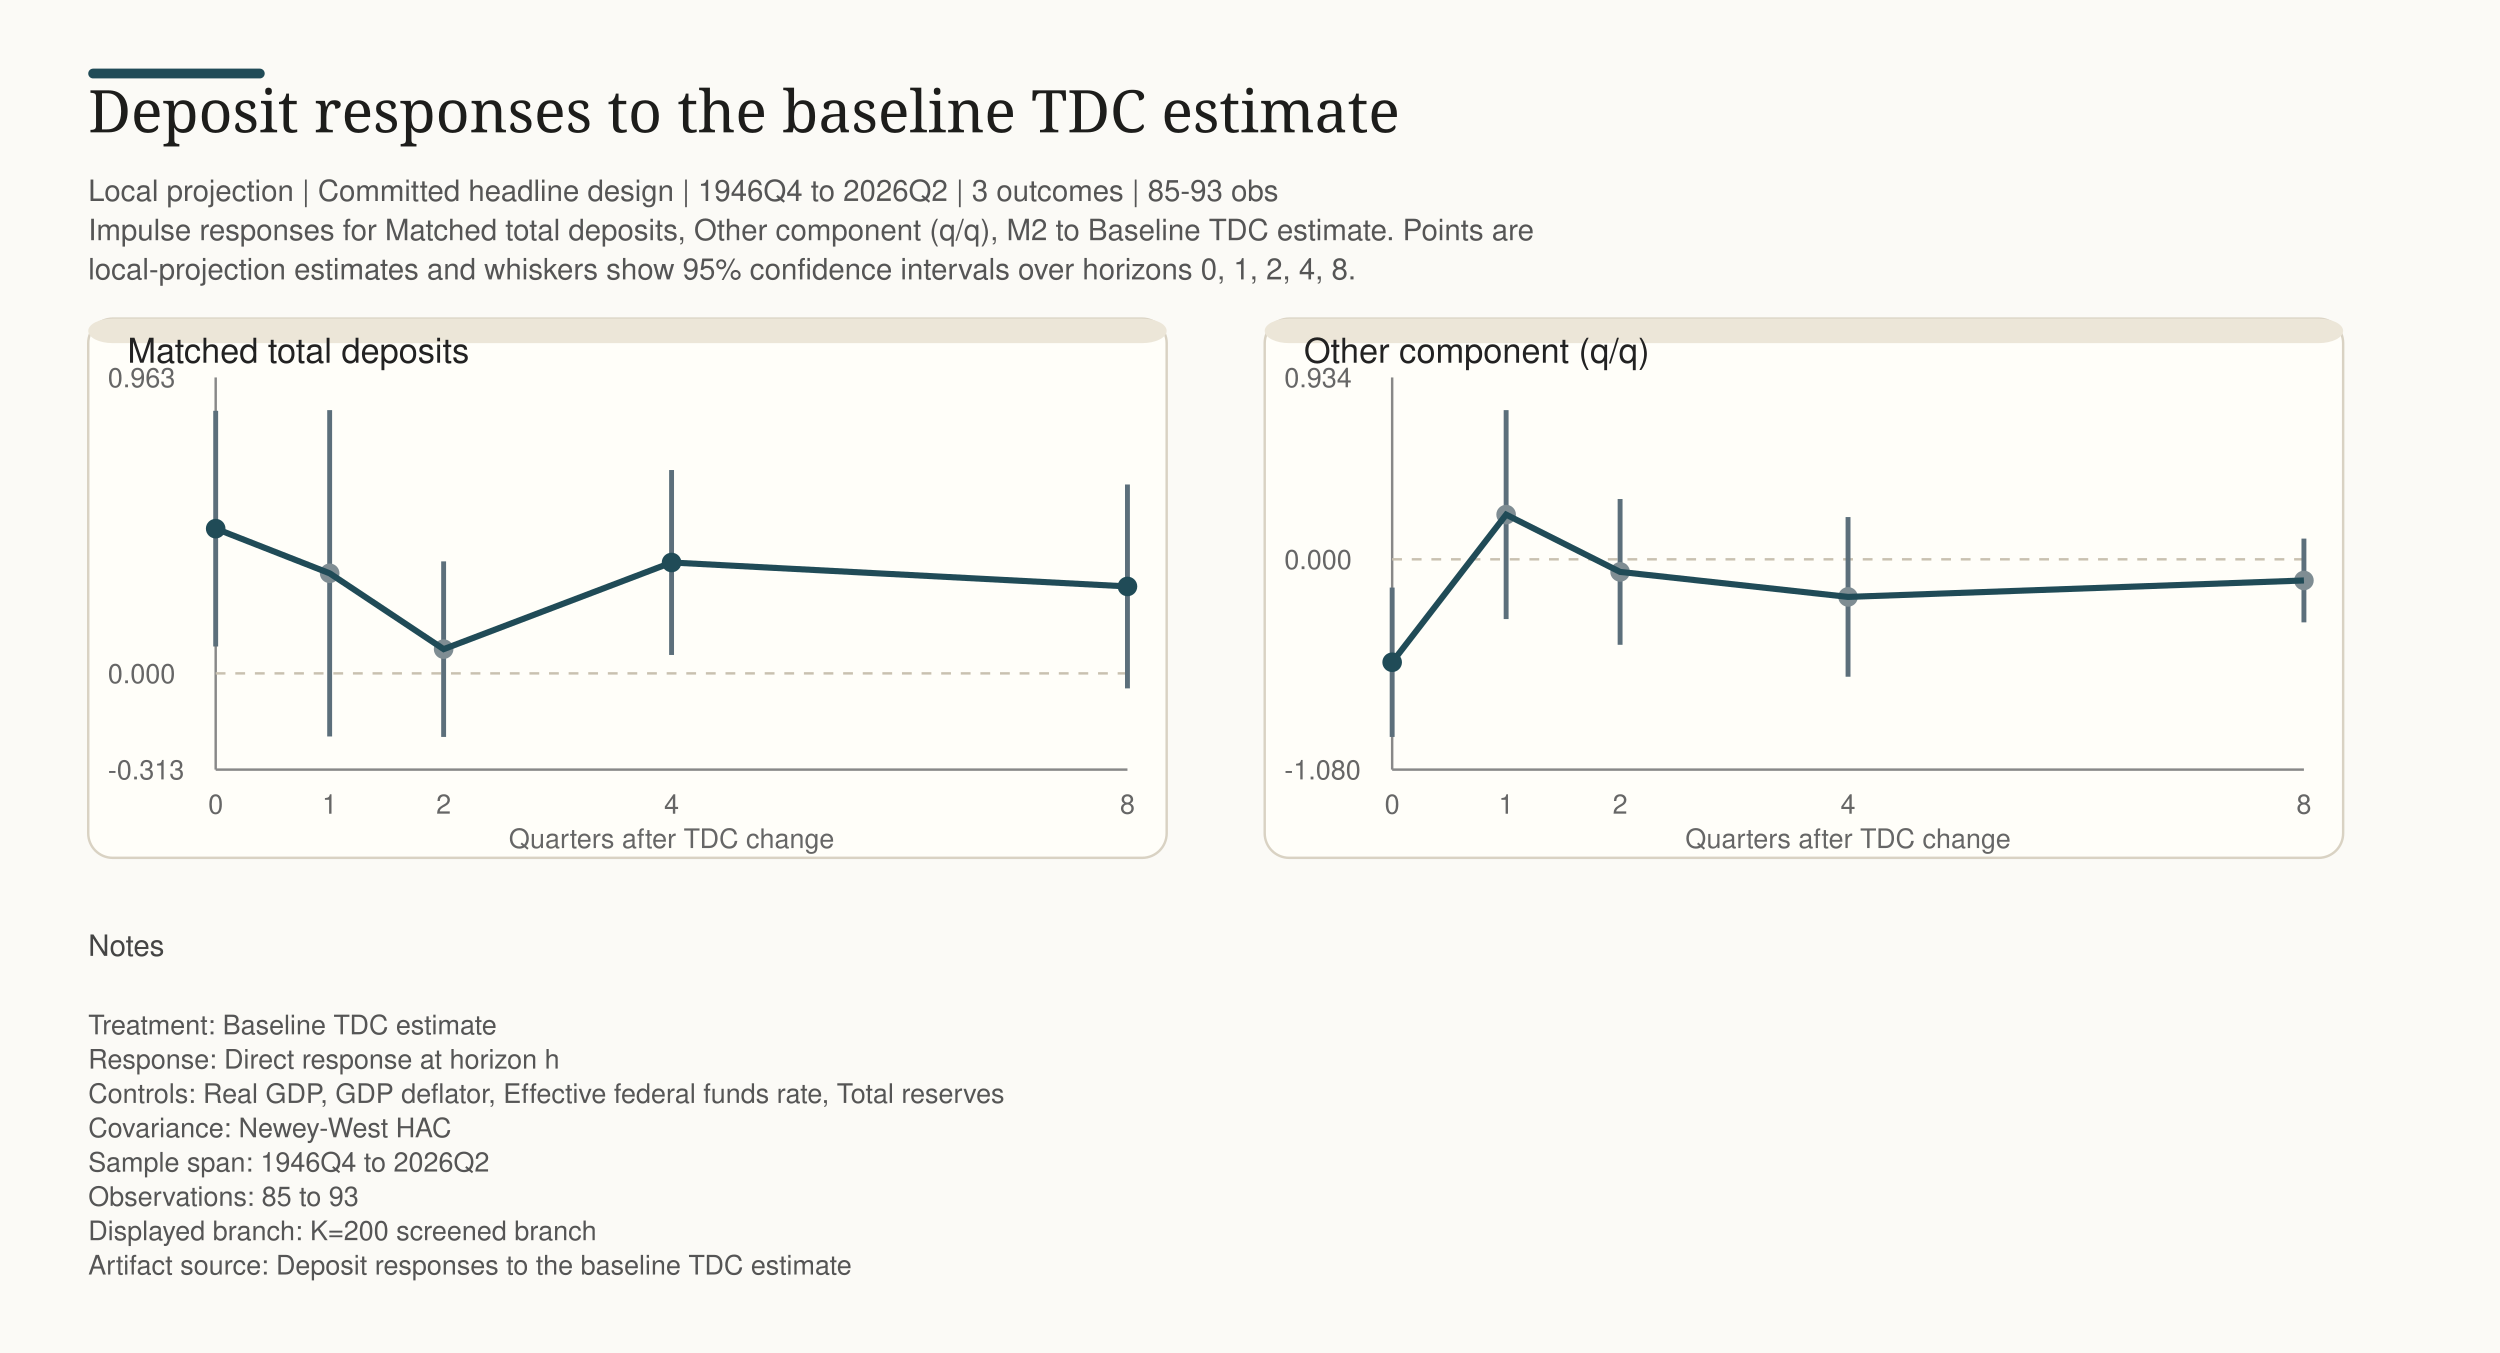
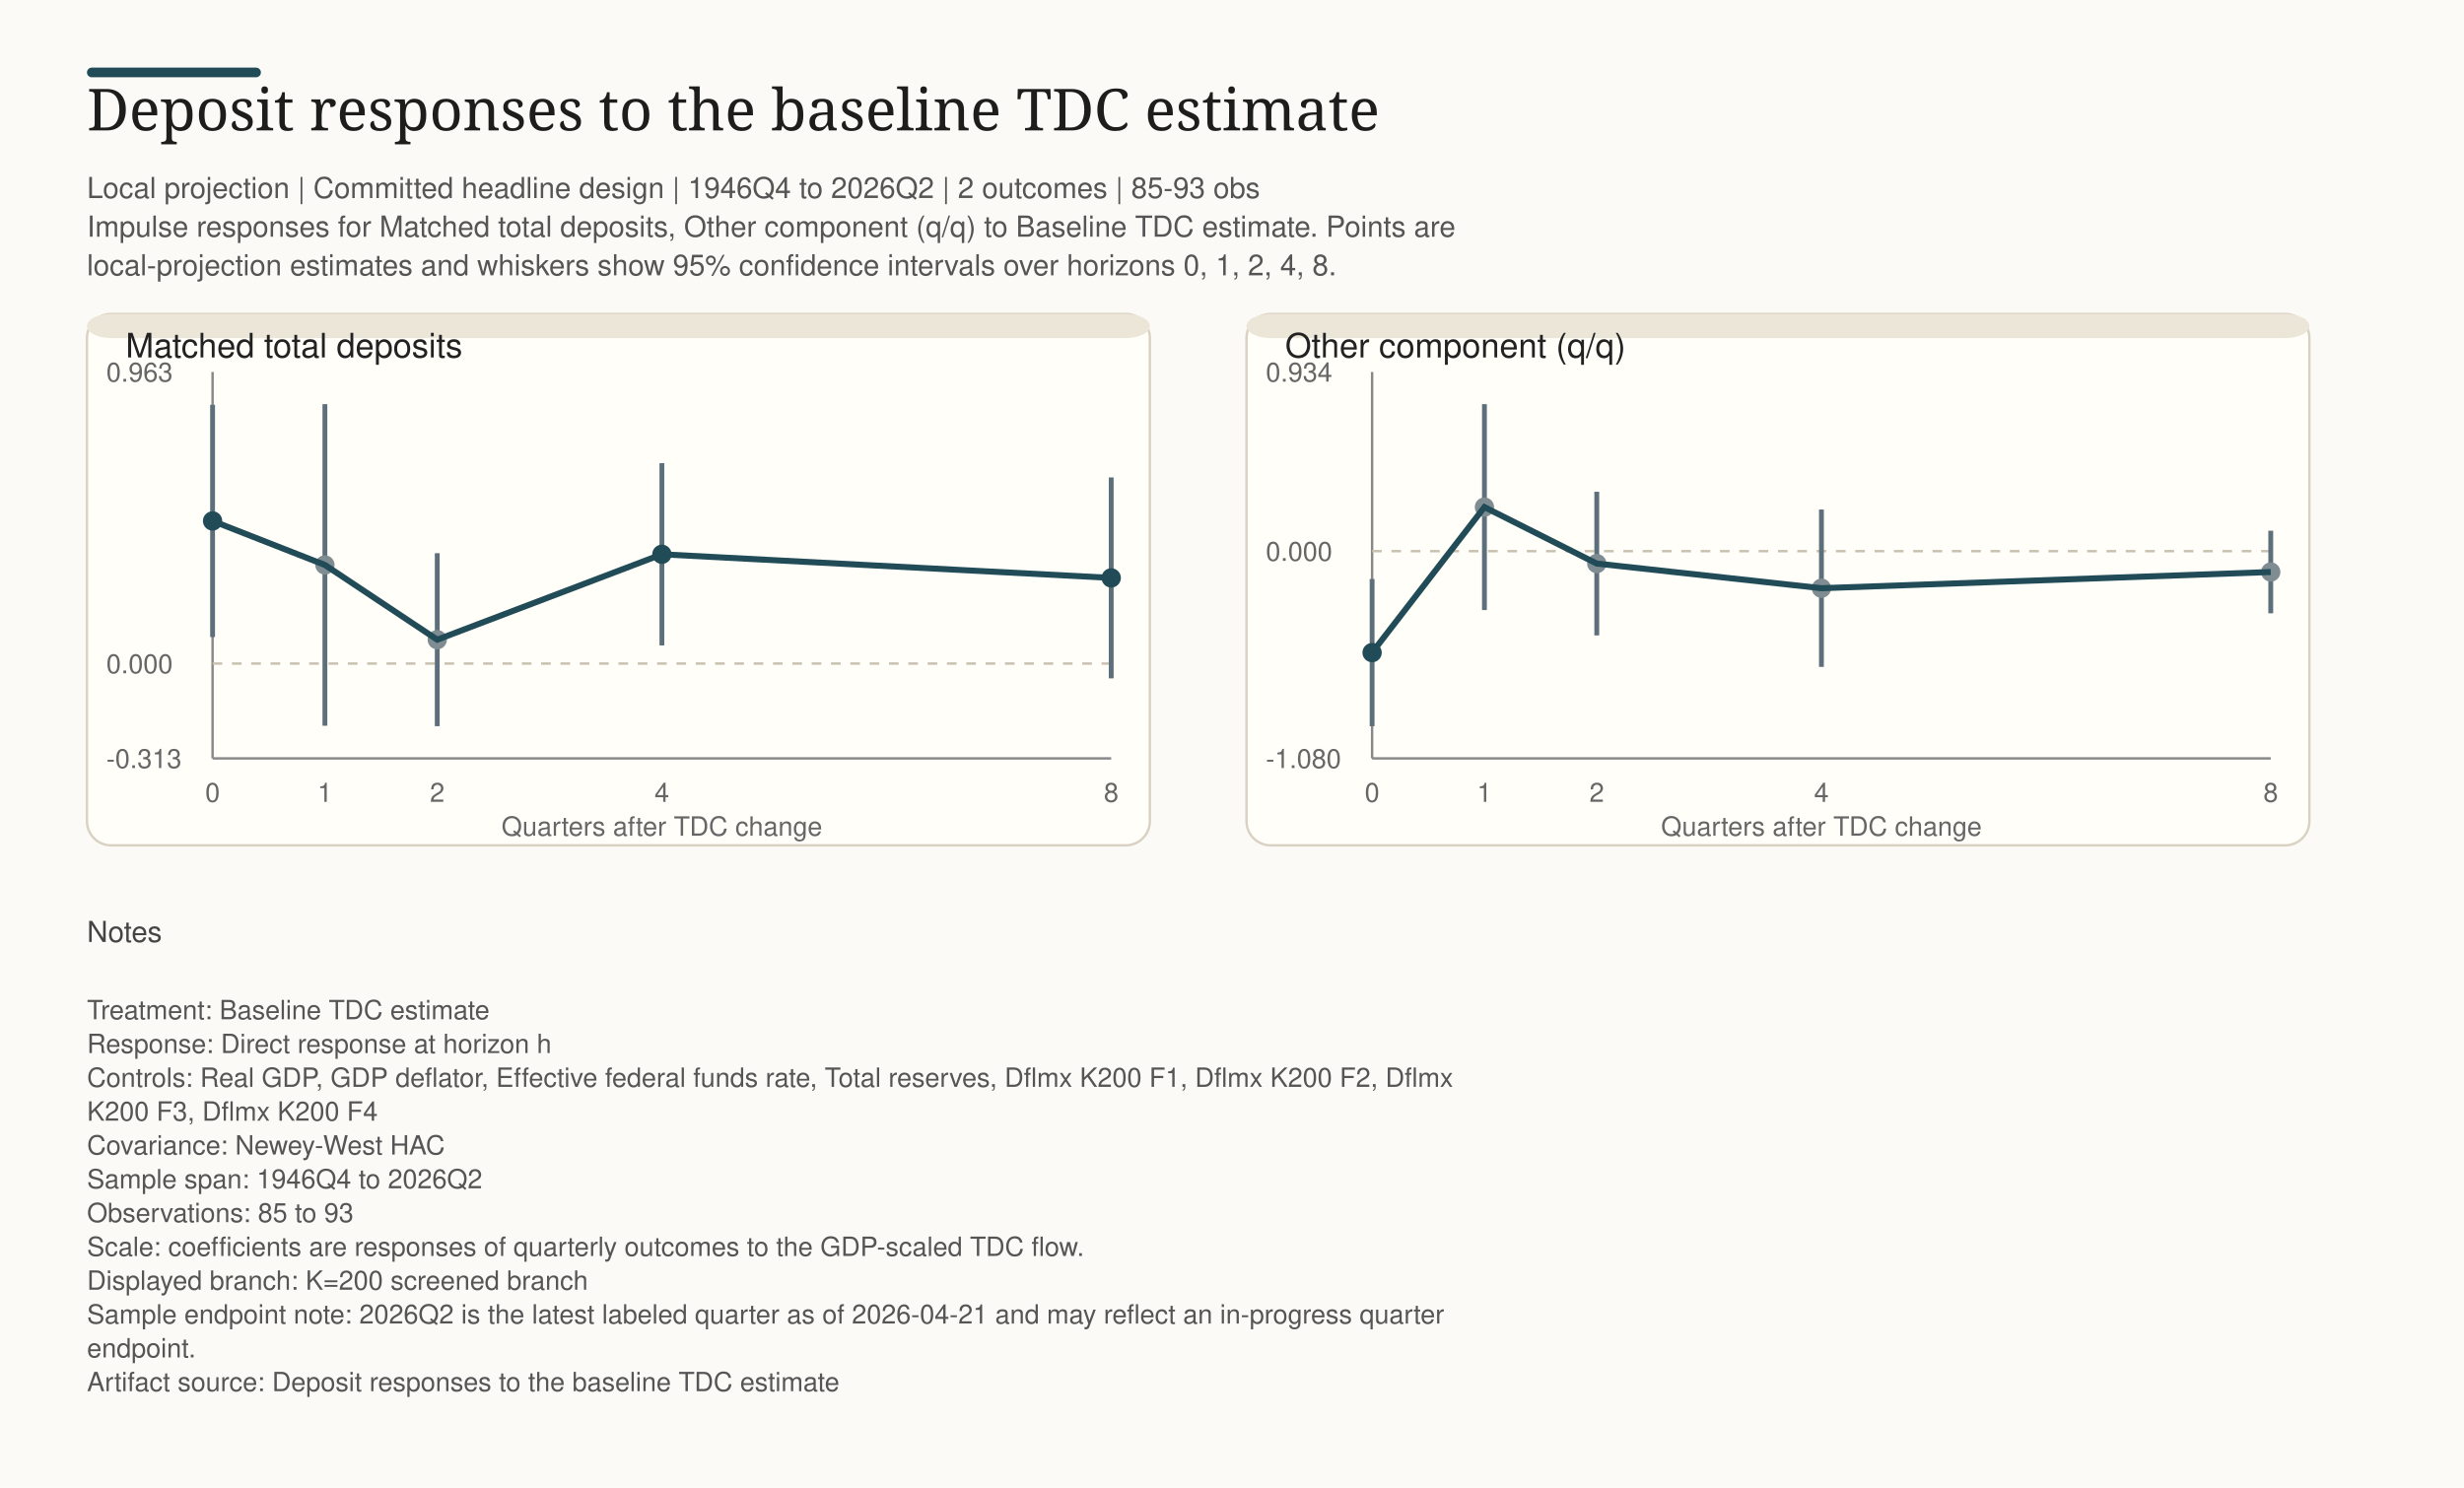
- <svg xmlns="http://www.w3.org/2000/svg" width="1020" height="552" viewBox="0 0 1020 552">
+ <svg xmlns="http://www.w3.org/2000/svg" width="1020" height="616" viewBox="0 0 1020 616">
  <rect width="100%" height="100%" fill="#fbfaf6" />
  <rect x="36" y="28" width="72" height="4" rx="2" fill="#204b57" />
  <text x="36" y="54" font-size="24" font-family="Georgia, serif" fill="#1d1d1b">Deposit responses to the baseline TDC estimate</text>
-   <text x="36" y="82" font-size="12" font-family="Helvetica, Arial, sans-serif" fill="#555">Local projection | Committed headline design | 1946Q4 to 2026Q2 | 3 outcomes | 85-93 obs</text>
-   <text x="36" y="98" font-size="12" font-family="Helvetica, Arial, sans-serif" fill="#555">Impulse responses for Matched total deposits, Other component (q/q), M2 to Baseline TDC estimate. Points are</text>
+   <text x="36" y="82" font-size="12" font-family="Helvetica, Arial, sans-serif" fill="#555">Local projection | Committed headline design | 1946Q4 to 2026Q2 | 2 outcomes | 85-93 obs</text>
+   <text x="36" y="98" font-size="12" font-family="Helvetica, Arial, sans-serif" fill="#555">Impulse responses for Matched total deposits, Other component (q/q) to Baseline TDC estimate. Points are</text>
  <text x="36" y="114" font-size="12" font-family="Helvetica, Arial, sans-serif" fill="#555">local-projection estimates and whiskers show 95% confidence intervals over horizons 0, 1, 2, 4, 8.</text>
  <rect x="36" y="130" width="440" height="220" rx="10" fill="#fffef9" stroke="#d9d2c3" />
  <rect x="36" y="130" width="440" height="10" rx="10" fill="#ece6d8" stroke="none" />
  <text x="52" y="148" font-size="14" font-family="Helvetica, Arial, sans-serif" fill="#222">Matched total deposits</text>
  <line x1="88" y1="314" x2="460" y2="314" stroke="#888" stroke-width="1" />
  <line x1="88" y1="154" x2="88" y2="314" stroke="#888" stroke-width="1" />
  <line x1="88" y1="274.74" x2="460" y2="274.74" stroke="#c9c1b0" stroke-dasharray="4 4" stroke-width="1" />
  <text x="44" y="318.00" font-size="11" font-family="Helvetica, Arial, sans-serif" fill="#666">-0.313</text>
  <text x="44" y="278.74" font-size="11" font-family="Helvetica, Arial, sans-serif" fill="#666">0.000</text>
  <text x="44" y="158.00" font-size="11" font-family="Helvetica, Arial, sans-serif" fill="#666">0.963</text>
  <line x1="88.00" y1="263.77" x2="88.00" y2="167.61" stroke="#5c6f7b" stroke-width="2" />
  <circle cx="88.00" cy="215.69" r="4" fill="#204b57" />
  <text x="88.00" y="332.00" text-anchor="middle" font-size="11" font-family="Helvetica, Arial, sans-serif" fill="#666">0</text>
  <line x1="134.50" y1="300.48" x2="134.50" y2="167.33" stroke="#5c6f7b" stroke-width="2" />
  <circle cx="134.50" cy="233.91" r="4" fill="#7f8d93" />
  <text x="134.50" y="332.00" text-anchor="middle" font-size="11" font-family="Helvetica, Arial, sans-serif" fill="#666">1</text>
  <line x1="181.00" y1="300.67" x2="181.00" y2="229.04" stroke="#5c6f7b" stroke-width="2" />
  <circle cx="181.00" cy="264.85" r="4" fill="#7f8d93" />
  <text x="181.00" y="332.00" text-anchor="middle" font-size="11" font-family="Helvetica, Arial, sans-serif" fill="#666">2</text>
  <line x1="274.00" y1="267.23" x2="274.00" y2="191.77" stroke="#5c6f7b" stroke-width="2" />
  <circle cx="274.00" cy="229.50" r="4" fill="#204b57" />
  <text x="274.00" y="332.00" text-anchor="middle" font-size="11" font-family="Helvetica, Arial, sans-serif" fill="#666">4</text>
  <line x1="460.00" y1="280.86" x2="460.00" y2="197.67" stroke="#5c6f7b" stroke-width="2" />
  <circle cx="460.00" cy="239.27" r="4" fill="#204b57" />
  <text x="460.00" y="332.00" text-anchor="middle" font-size="11" font-family="Helvetica, Arial, sans-serif" fill="#666">8</text>
  <polyline points="88.00,215.69 134.50,233.91 181.00,264.85 274.00,229.50 460.00,239.27" fill="none" stroke="#204b57" stroke-width="2.5" />
  <text x="274.00" y="346.00" text-anchor="middle" font-size="11" font-family="Helvetica, Arial, sans-serif" fill="#666">Quarters after TDC change</text>
  <rect x="516" y="130" width="440" height="220" rx="10" fill="#fffef9" stroke="#d9d2c3" />
  <rect x="516" y="130" width="440" height="10" rx="10" fill="#ece6d8" stroke="none" />
  <text x="532" y="148" font-size="14" font-family="Helvetica, Arial, sans-serif" fill="#222">Other component (q/q)</text>
  <line x1="568" y1="314" x2="940" y2="314" stroke="#888" stroke-width="1" />
  <line x1="568" y1="154" x2="568" y2="314" stroke="#888" stroke-width="1" />
  <line x1="568" y1="228.20" x2="940" y2="228.20" stroke="#c9c1b0" stroke-dasharray="4 4" stroke-width="1" />
  <text x="524" y="318.00" font-size="11" font-family="Helvetica, Arial, sans-serif" fill="#666">-1.080</text>
  <text x="524" y="232.20" font-size="11" font-family="Helvetica, Arial, sans-serif" fill="#666">0.000</text>
  <text x="524" y="158.00" font-size="11" font-family="Helvetica, Arial, sans-serif" fill="#666">0.934</text>
  <line x1="568.00" y1="300.67" x2="568.00" y2="239.73" stroke="#5c6f7b" stroke-width="2" />
  <circle cx="568.00" cy="270.20" r="4" fill="#204b57" />
  <text x="568.00" y="332.00" text-anchor="middle" font-size="11" font-family="Helvetica, Arial, sans-serif" fill="#666">0</text>
  <line x1="614.50" y1="252.58" x2="614.50" y2="167.33" stroke="#5c6f7b" stroke-width="2" />
  <circle cx="614.50" cy="209.96" r="4" fill="#7f8d93" />
  <text x="614.50" y="332.00" text-anchor="middle" font-size="11" font-family="Helvetica, Arial, sans-serif" fill="#666">1</text>
  <line x1="661.00" y1="263.08" x2="661.00" y2="203.60" stroke="#5c6f7b" stroke-width="2" />
  <circle cx="661.00" cy="233.34" r="4" fill="#7f8d93" />
  <text x="661.00" y="332.00" text-anchor="middle" font-size="11" font-family="Helvetica, Arial, sans-serif" fill="#666">2</text>
  <line x1="754.00" y1="276.11" x2="754.00" y2="210.96" stroke="#5c6f7b" stroke-width="2" />
  <circle cx="754.00" cy="243.54" r="4" fill="#7f8d93" />
  <text x="754.00" y="332.00" text-anchor="middle" font-size="11" font-family="Helvetica, Arial, sans-serif" fill="#666">4</text>
  <line x1="940.00" y1="253.92" x2="940.00" y2="219.75" stroke="#5c6f7b" stroke-width="2" />
  <circle cx="940.00" cy="236.83" r="4" fill="#7f8d93" />
  <text x="940.00" y="332.00" text-anchor="middle" font-size="11" font-family="Helvetica, Arial, sans-serif" fill="#666">8</text>
  <polyline points="568.00,270.20 614.50,209.96 661.00,233.34 754.00,243.54 940.00,236.83" fill="none" stroke="#204b57" stroke-width="2.5" />
  <text x="754.00" y="346.00" text-anchor="middle" font-size="11" font-family="Helvetica, Arial, sans-serif" fill="#666">Quarters after TDC change</text>
  <text x="36" y="390.00" font-size="12" font-family="Helvetica, Arial, sans-serif" fill="#444">Notes</text>
  <text x="36" y="422.00" font-size="11" font-family="Helvetica, Arial, sans-serif" fill="#555">Treatment: Baseline TDC estimate</text>
  <text x="36" y="436.00" font-size="11" font-family="Helvetica, Arial, sans-serif" fill="#555">Response: Direct response at horizon h</text>
-   <text x="36" y="450.00" font-size="11" font-family="Helvetica, Arial, sans-serif" fill="#555">Controls: Real GDP, GDP deflator, Effective federal funds rate, Total reserves</text>
-   <text x="36" y="464.00" font-size="11" font-family="Helvetica, Arial, sans-serif" fill="#555">Covariance: Newey-West HAC</text>
-   <text x="36" y="478.00" font-size="11" font-family="Helvetica, Arial, sans-serif" fill="#555">Sample span: 1946Q4 to 2026Q2</text>
-   <text x="36" y="492.00" font-size="11" font-family="Helvetica, Arial, sans-serif" fill="#555">Observations: 85 to 93</text>
-   <text x="36" y="506.00" font-size="11" font-family="Helvetica, Arial, sans-serif" fill="#555">Displayed branch: K=200 screened branch</text>
-   <text x="36" y="520.00" font-size="11" font-family="Helvetica, Arial, sans-serif" fill="#555">Artifact source: Deposit responses to the baseline TDC estimate</text>
+   <text x="36" y="450.00" font-size="11" font-family="Helvetica, Arial, sans-serif" fill="#555">Controls: Real GDP, GDP deflator, Effective federal funds rate, Total reserves, Dflmx K200 F1, Dflmx K200 F2, Dflmx</text>
+   <text x="36" y="464.00" font-size="11" font-family="Helvetica, Arial, sans-serif" fill="#555">K200 F3, Dflmx K200 F4</text>
+   <text x="36" y="478.00" font-size="11" font-family="Helvetica, Arial, sans-serif" fill="#555">Covariance: Newey-West HAC</text>
+   <text x="36" y="492.00" font-size="11" font-family="Helvetica, Arial, sans-serif" fill="#555">Sample span: 1946Q4 to 2026Q2</text>
+   <text x="36" y="506.00" font-size="11" font-family="Helvetica, Arial, sans-serif" fill="#555">Observations: 85 to 93</text>
+   <text x="36" y="520.00" font-size="11" font-family="Helvetica, Arial, sans-serif" fill="#555">Scale: coefficients are responses of quarterly outcomes to the GDP-scaled TDC flow.</text>
+   <text x="36" y="534.00" font-size="11" font-family="Helvetica, Arial, sans-serif" fill="#555">Displayed branch: K=200 screened branch</text>
+   <text x="36" y="548.00" font-size="11" font-family="Helvetica, Arial, sans-serif" fill="#555">Sample endpoint note: 2026Q2 is the latest labeled quarter as of 2026-04-21 and may reflect an in-progress quarter</text>
+   <text x="36" y="562.00" font-size="11" font-family="Helvetica, Arial, sans-serif" fill="#555">endpoint.</text>
+   <text x="36" y="576.00" font-size="11" font-family="Helvetica, Arial, sans-serif" fill="#555">Artifact source: Deposit responses to the baseline TDC estimate</text>
</svg>
